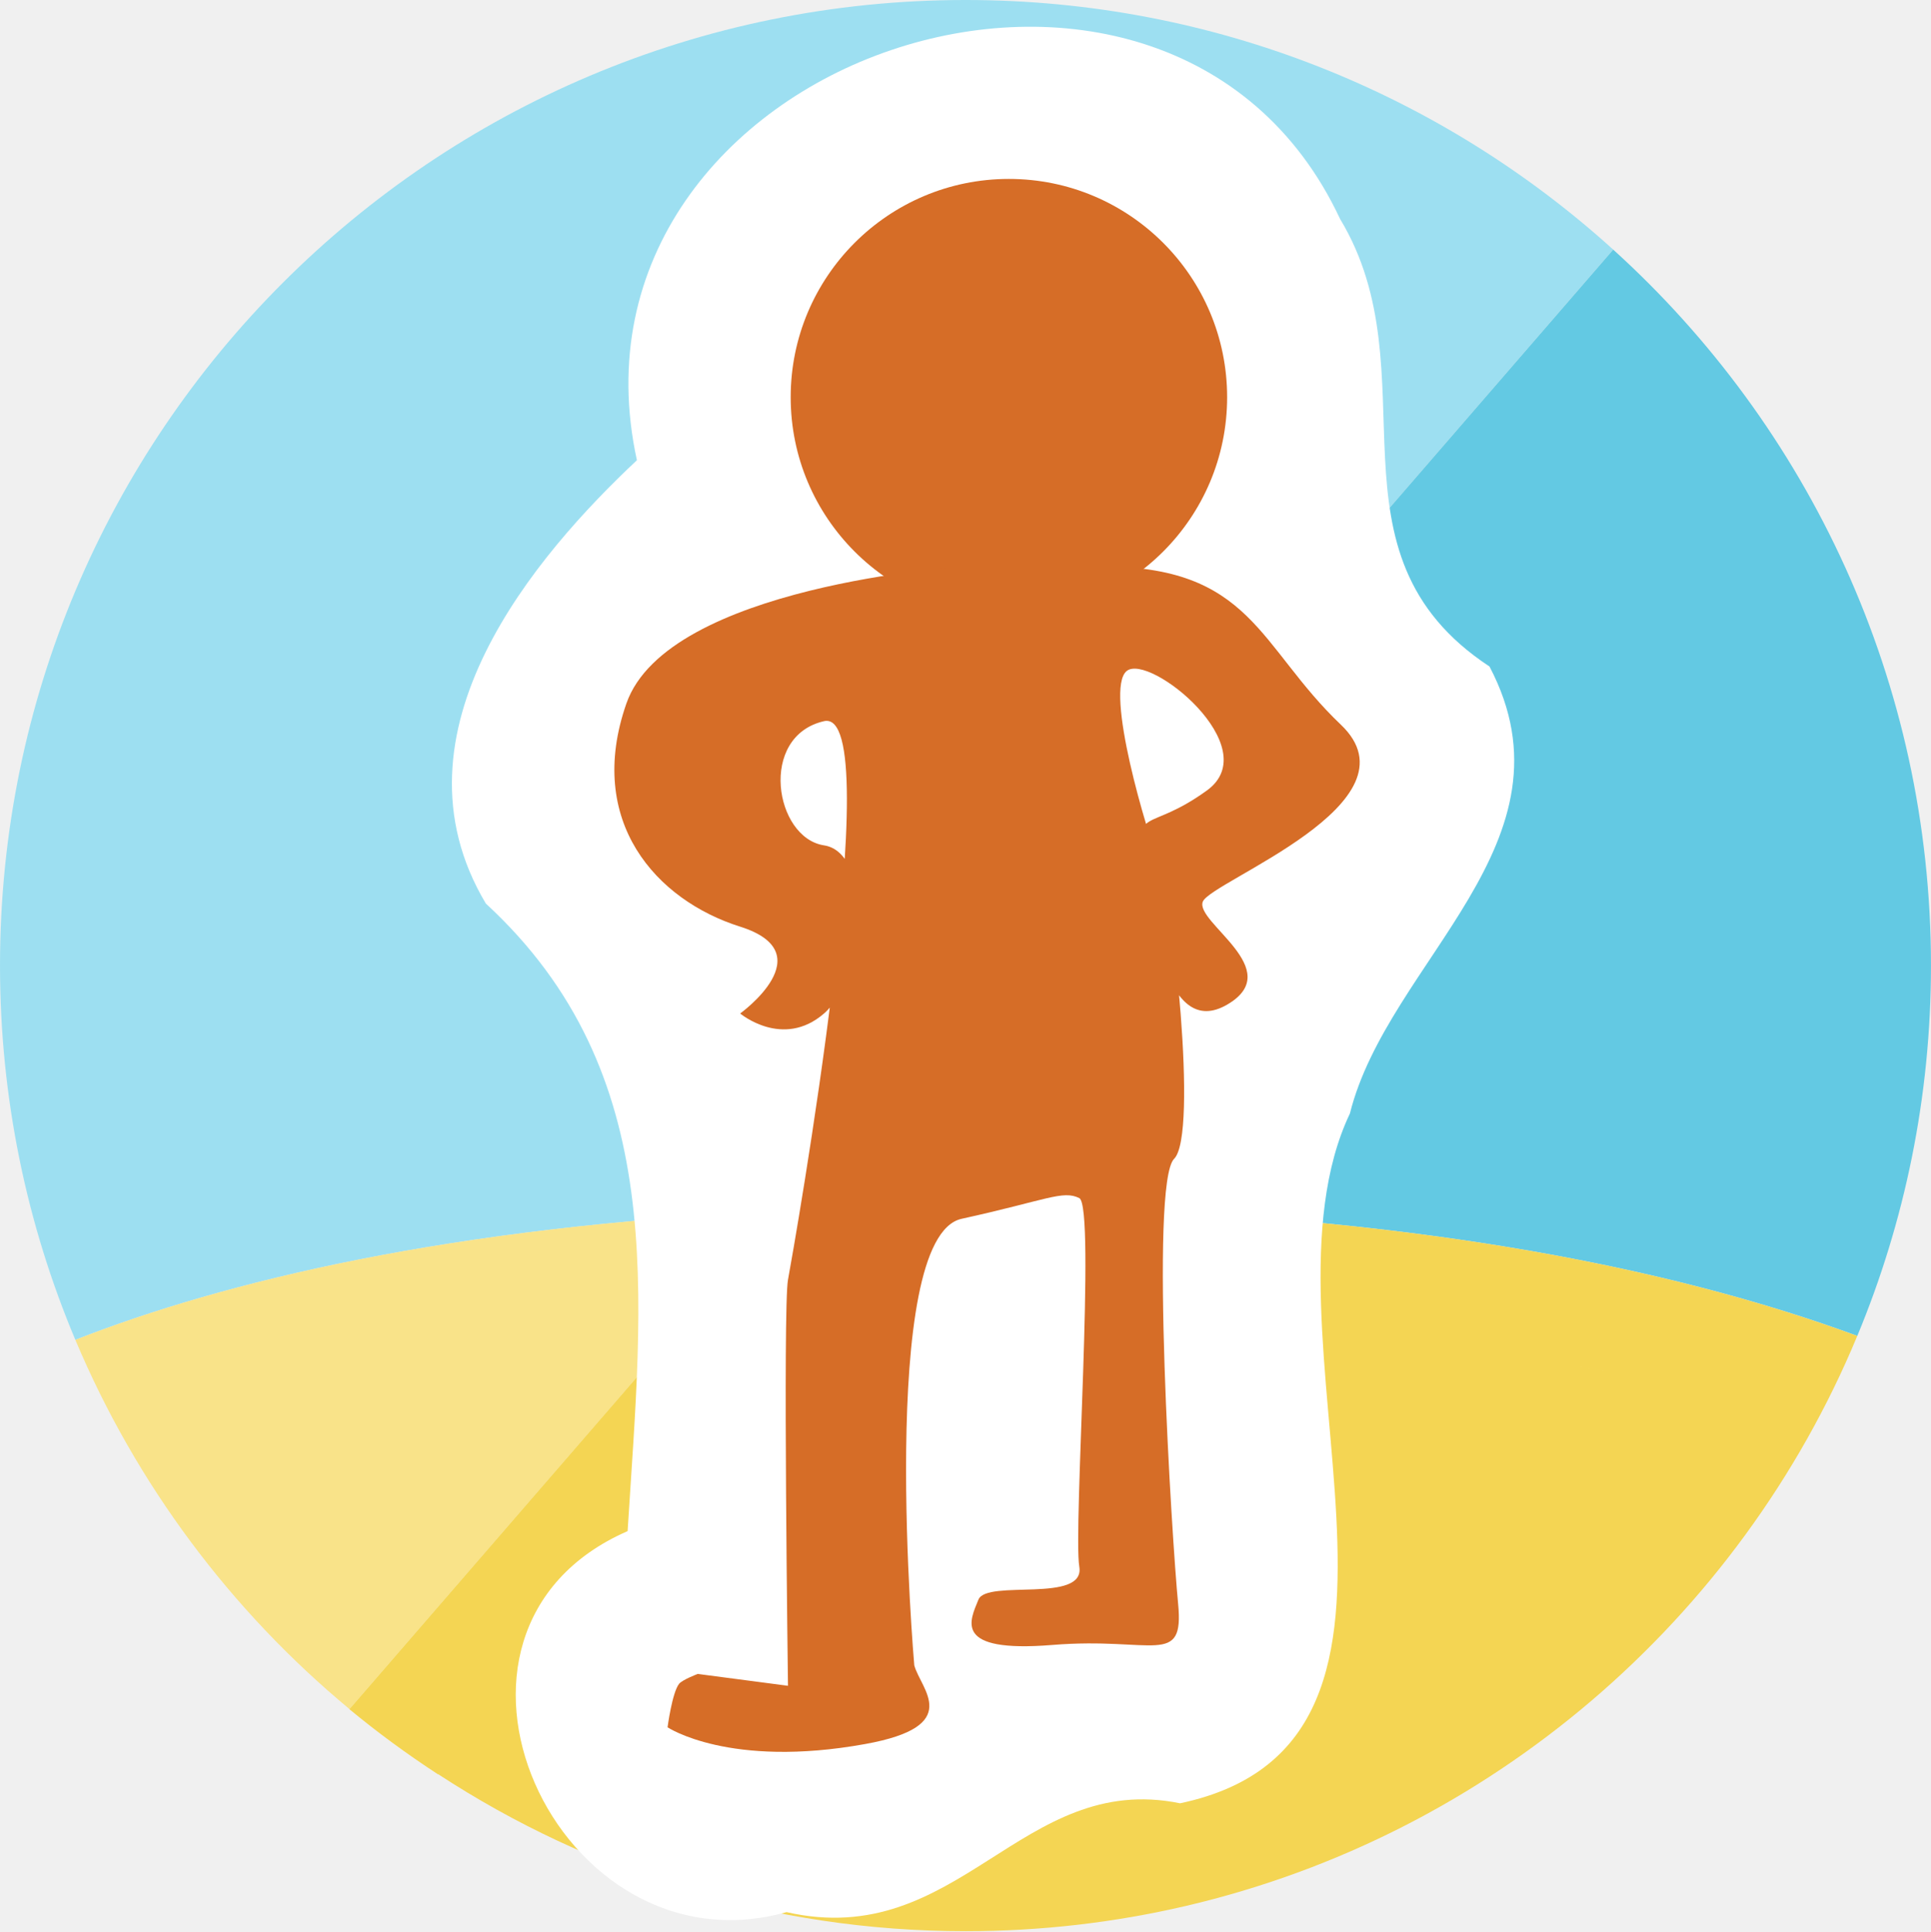
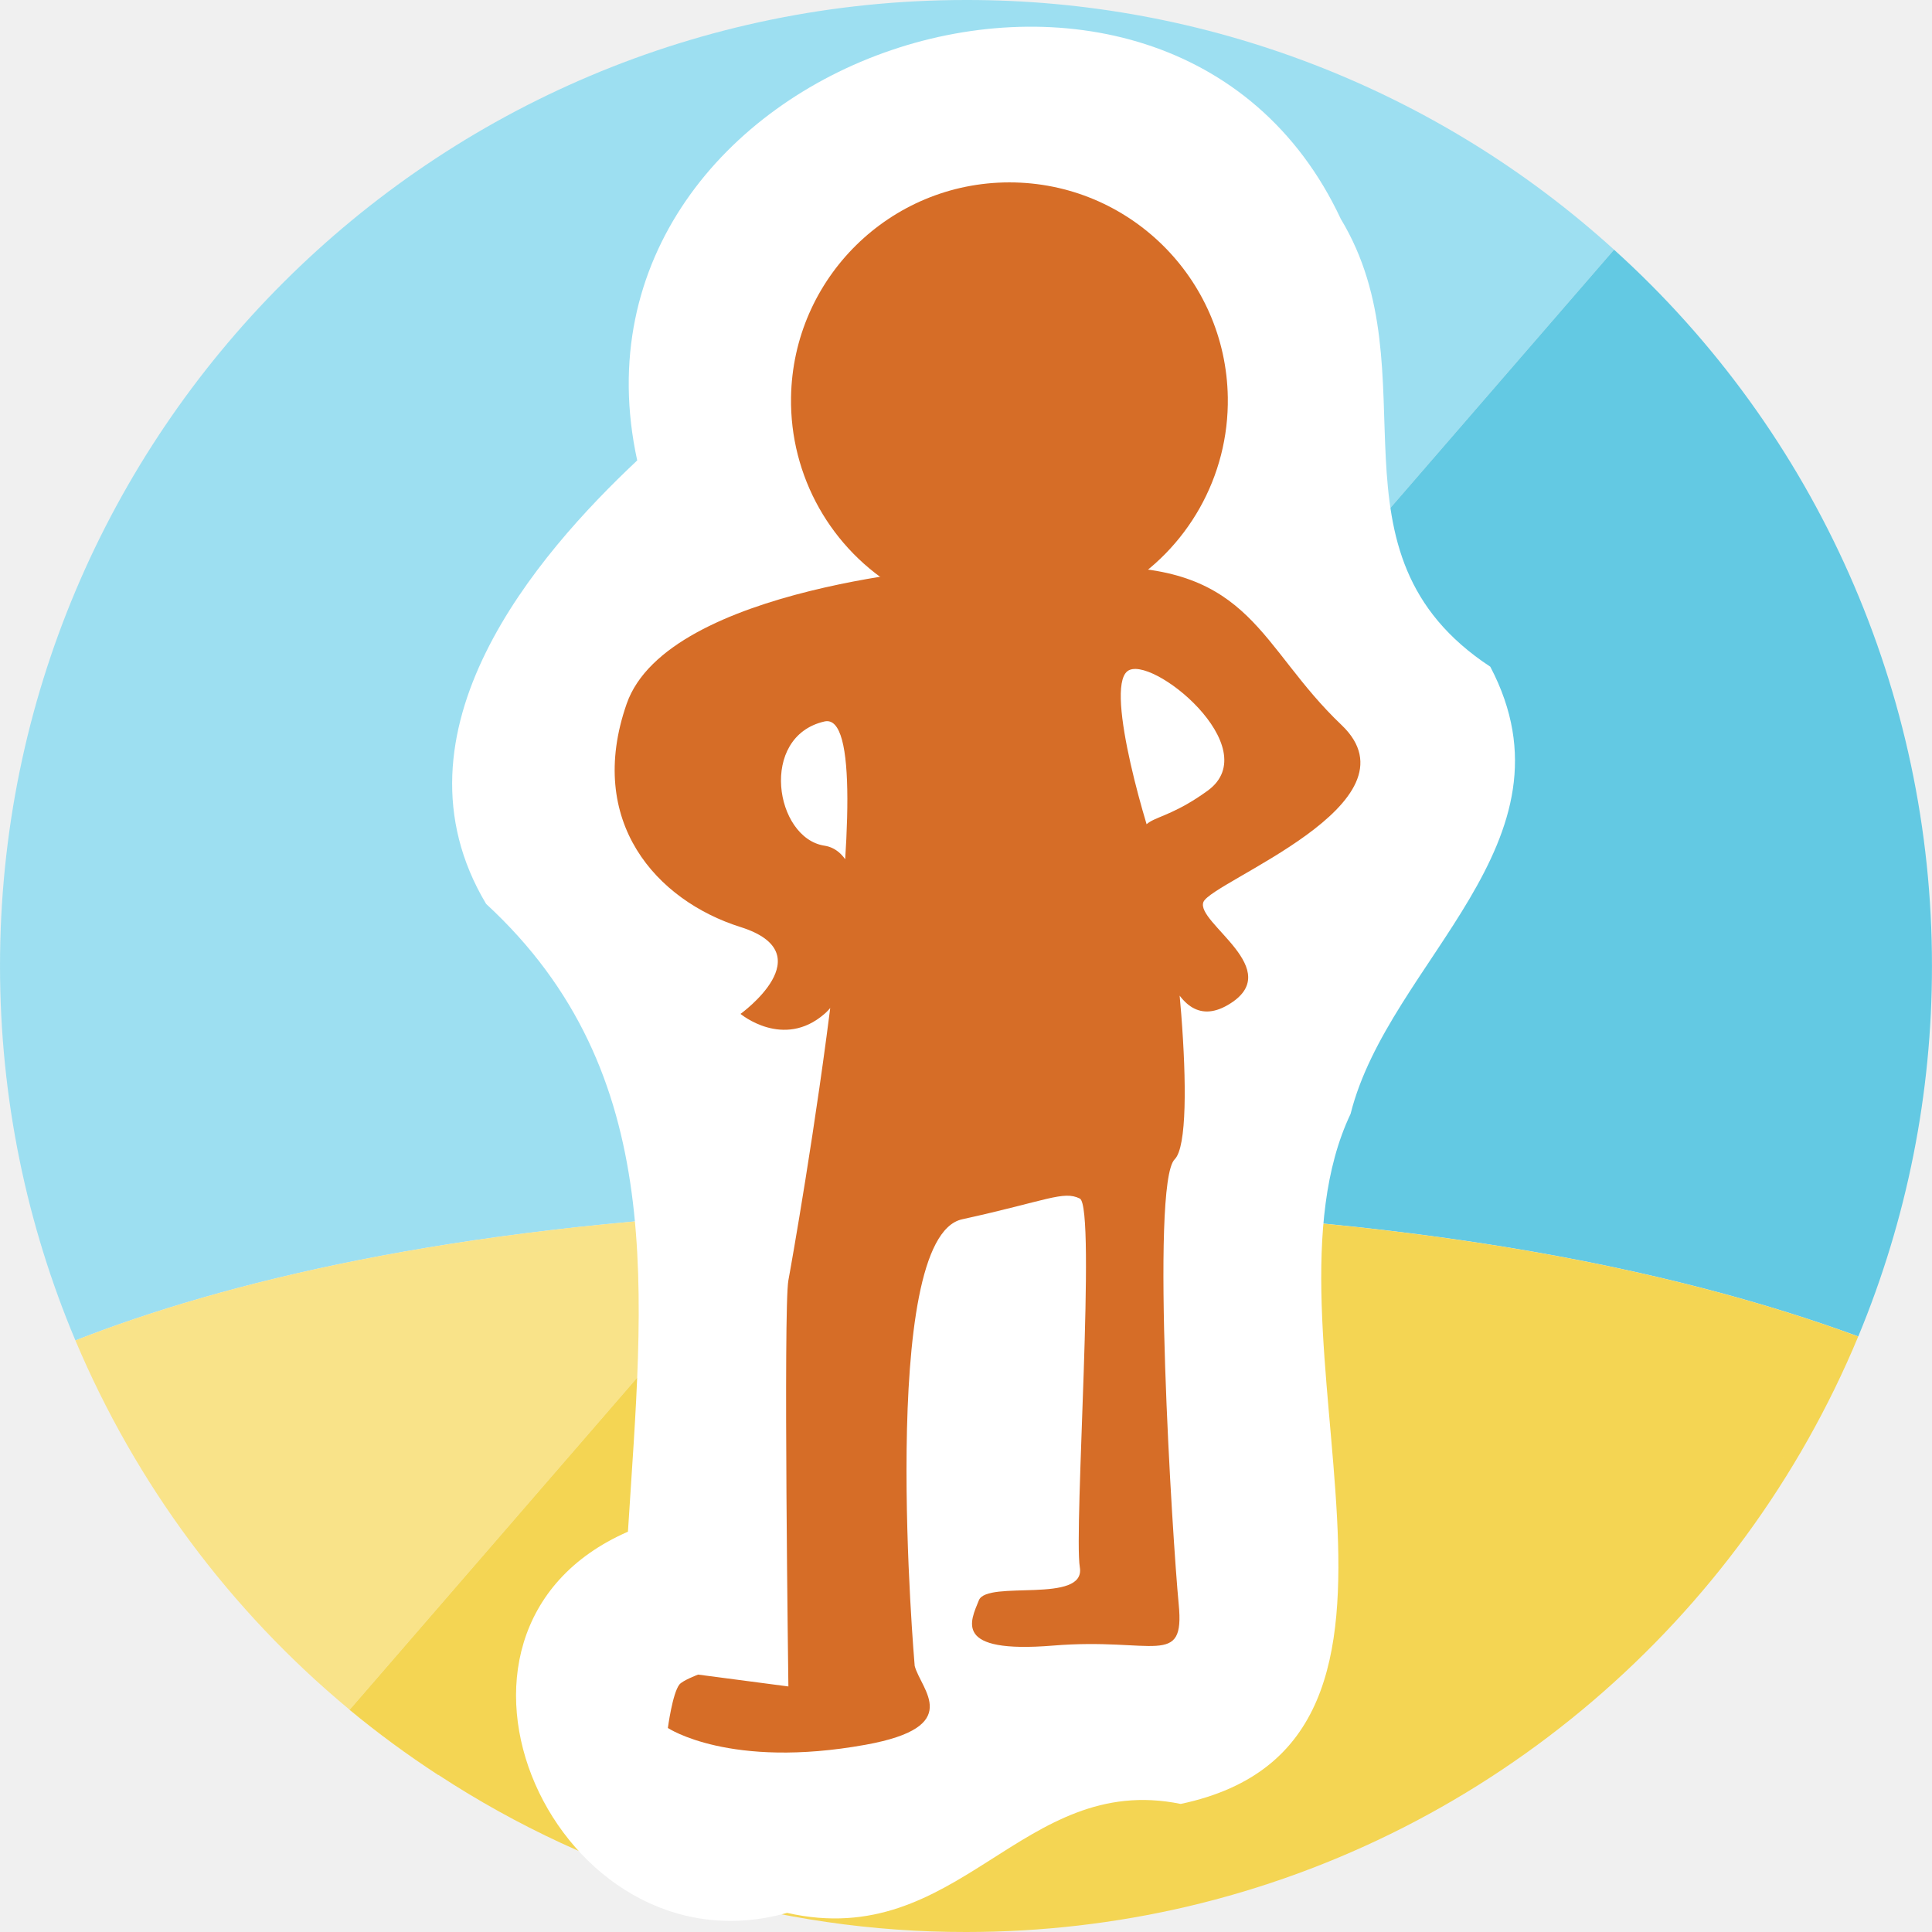
- <svg xmlns="http://www.w3.org/2000/svg" width="35.028mm" height="35.029mm" viewBox="0 0 35.028 35.029" version="1.1" id="svg9739">
-   <defs id="defs9733">
-     <clipPath clipPathUnits="userSpaceOnUse" id="clipPath5920-2-0-1-7">
-       <path d="M 189.331,965.049 H 209.73 V 944.65 h -20.399 z" id="path5918-7-6-0-6" />
-     </clipPath>
-     <clipPath clipPathUnits="userSpaceOnUse" id="clipPath5920-2-0-1">
-       <path d="M 189.331,965.049 H 209.73 V 944.65 h -20.399 z" id="path5918-7-6-0" />
-     </clipPath>
-     <clipPath clipPathUnits="userSpaceOnUse" id="clipPath6484-9-8-8">
-       <path d="m 322.722,966.045 h 26.585 V 939.46 h -26.585 z" id="path6482-1-5-2" />
-     </clipPath>
-   </defs>
-   <g id="layer1" transform="translate(-49.39487,-224.4873)">
-     <g id="g17789" transform="matrix(0.3527778,0,0,-0.3527778,-362.3796,62.69311)">
-       <path d="m 1250.188,-471.462 c -8.808,7.974 -20.489,12.833 -33.307,12.833 -27.419,0 -49.646,-22.228 -49.646,-49.647 0,-6.825 1.383,-13.325 3.875,-19.243 7.642,2.991 19.221,5.834 36.271,6.62 z" style="fill:#9ddff1;fill-opacity:1;fill-rule:nonzero;stroke:none;stroke-width:1" id="path1710-2-5" />
-       <path d="m 1216.881,-520.68 c 21.945,0 36.515,-3.195 45.858,-6.636 2.437,5.864 3.789,12.293 3.789,19.039 0,14.602 -6.306,27.73 -16.34,36.814 l -42.808,-49.437 c 3.001,0.139 6.152,0.22 9.501,0.22" style="fill:#63c9e3;fill-opacity:1;fill-rule:nonzero;stroke:none;stroke-width:1" id="path1714-7-3" />
-       <path d="m 1185.208,-546.505 22.172,25.606 c -17.05,-0.786 -28.629,-3.629 -36.27,-6.62 3.123,-7.418 7.991,-13.921 14.098,-18.986" style="fill:#f9e389;fill-opacity:1;fill-rule:nonzero;stroke:none;stroke-width:1" id="path1718-3-5" />
-       <path id="path1722-3-1" transform="matrix(0.75,0,0,-0.75,920.8551,497.8102)" d="m 394.701,1357.986 c -4.464,0 -8.668,0.108 -12.668,0.293 l -2.914,3.365 c 0.329,0.059 0.698,0.127 1.1,0.201 l 22.533,3.918 c 0,0 7.05,0.366 15.752,1.119 -4.165,1.479 -9.847,3.409 -9.469,3.568 0.091,0.037 0.181,0.075 0.271,0.113 0.121,0.051 0.242,0.102 0.363,0.154 0.125,0.053 0.25,0.105 0.375,0.16 0.111,0.047 0.219,0.094 0.33,0.141 0.133,0.059 0.268,0.117 0.402,0.176 0.108,0.048 0.218,0.095 0.326,0.143 0.136,0.06 0.272,0.12 0.406,0.18 0.104,0.047 0.207,0.092 0.311,0.139 0.141,0.064 0.284,0.129 0.426,0.193 l 0.295,0.137 c 0.137,0.064 0.274,0.127 0.41,0.191 0.103,0.048 0.203,0.097 0.305,0.145 0.136,0.065 0.272,0.13 0.406,0.195 0.093,0.045 0.186,0.09 0.279,0.137 0.159,0.079 0.315,0.158 0.471,0.236 0.064,0.033 0.129,0.066 0.193,0.1 0.219,0.113 0.433,0.225 0.643,0.338 0.035,0.02 0.067,0.038 0.102,0.057 0.171,0.093 0.34,0.188 0.504,0.281 0.065,0.039 0.128,0.076 0.193,0.113 0.129,0.076 0.257,0.152 0.381,0.229 0.069,0.043 0.136,0.086 0.203,0.127 0.113,0.071 0.225,0.142 0.332,0.213 0.068,0.045 0.135,0.089 0.201,0.135 0.099,0.068 0.195,0.135 0.287,0.203 0.065,0.047 0.128,0.094 0.189,0.141 0.089,0.067 0.173,0.132 0.256,0.197 0.056,0.047 0.111,0.093 0.166,0.139 0.079,0.068 0.153,0.133 0.227,0.201 0.047,0.044 0.095,0.088 0.141,0.131 0.071,0.071 0.135,0.14 0.197,0.211 0.036,0.04 0.076,0.081 0.109,0.121 0.064,0.077 0.121,0.153 0.176,0.23 0.021,0.031 0.046,0.063 0.066,0.094 0.069,0.107 0.127,0.215 0.172,0.32 0,0.013 3.4e-4,0.018 0.014,0.027 0.04,0.096 0.069,0.191 0.088,0.285 0,0.033 3.4e-4,0.068 0.014,0.102 0,0.069 0.014,0.137 0.014,0.205 0,0.039 -0.013,0.078 -0.019,0.115 -0.013,0.061 -0.024,0.124 -0.045,0.184 -0.015,0.041 -0.035,0.083 -0.055,0.123 -0.028,0.057 -0.059,0.115 -0.098,0.172 -0.027,0.04 -0.058,0.079 -0.09,0.119 -0.045,0.055 -0.098,0.109 -0.154,0.164 -0.04,0.039 -0.082,0.077 -0.127,0.115 -0.065,0.055 -0.139,0.109 -0.217,0.162 -0.053,0.036 -0.104,0.073 -0.164,0.109 -0.087,0.055 -0.186,0.106 -0.287,0.158 -0.064,0.035 -0.125,0.068 -0.195,0.102 -0.119,0.056 -0.253,0.111 -0.389,0.166 -0.067,0.027 -0.127,0.055 -0.199,0.082 -0.215,0.08 -0.445,0.16 -0.697,0.236 -17.499,5.297 -50.534,9.916 -57.977,17.795 10.393,6.792 22.804,10.752 36.148,10.752 5.195,0 10.25,-0.6 15.1,-1.732 -2.9e-4,0 3e-4,0 0,0 20.876,-4.877 37.95,-19.636 46.029,-39.074 -12.457,-4.588 -31.884,-8.848 -61.143,-8.848 z m 27.061,9.195 c 1.721,0.162 3.447,0.338 5.207,0.529 -1.752,-0.19 -3.493,-0.368 -5.207,-0.529 z m 8.584,0.908 c 0.352,0.042 0.7,0.083 1.051,0.127 -0.348,-0.043 -0.7,-0.085 -1.051,-0.127 z m 6.027,0.805 c 1.02,0.153 2.02,0.308 2.98,0.473 -0.96,-0.164 -1.961,-0.32 -2.98,-0.473 z m 3.777,0.619 c 0.687,0.123 1.358,0.248 2.002,0.377 -0.646,-0.129 -1.313,-0.254 -2.002,-0.377 z m 3.207,0.629 c 0.537,0.117 1.047,0.236 1.543,0.357 -0.496,-0.122 -1.006,-0.241 -1.543,-0.357 z m 6.984,2.301 c 0.015,0.01 0.031,0.02 0.045,0.029 -0.014,-0.01 -0.03,-0.02 -0.045,-0.029 z m 0.381,0.271 c 0.048,0.038 0.093,0.075 0.137,0.113 -0.043,-0.038 -0.089,-0.075 -0.137,-0.113 z m 0.387,0.355 c 0.021,0.024 0.032,0.048 0.051,0.072 -0.019,-0.024 -0.03,-0.049 -0.051,-0.072 z M 450.84,1375 c -0.059,0.054 -0.117,0.109 -0.186,0.164 0.068,-0.055 0.127,-0.11 0.186,-0.164 z m -0.525,0.416 c -0.094,0.064 -0.202,0.129 -0.309,0.193 0.107,-0.065 0.214,-0.129 0.309,-0.193 z m -0.947,0.547 c -0.179,0.091 -0.359,0.183 -0.562,0.275 0.204,-0.093 0.383,-0.184 0.562,-0.275 z m -1.154,0.527 c -0.132,0.055 -0.269,0.109 -0.41,0.164 0.141,-0.055 0.278,-0.109 0.41,-0.164 z m -5.229,1.68 c -0.164,0.043 -0.329,0.085 -0.498,0.129 0.169,-0.043 0.334,-0.086 0.498,-0.129 z" style="fill:#f4d553;fill-opacity:1;fill-rule:nonzero;stroke:none;stroke-width:1.333" />
-       <path d="m 1203.752,-523.18 1.437,-0.25 0.01,0.01 c -0.912,0.163 -1.442,0.244 -1.442,0.244" style="fill:#f9e389;fill-opacity:1;fill-rule:nonzero;stroke:none;stroke-width:1" id="path1726-2-1" />
-       <path d="m 1205.195,-523.424 -0.01,-0.01 0.829,-0.144 c -0.301,0.056 -0.577,0.106 -0.824,0.15" style="fill:#f9e389;fill-opacity:1;fill-rule:nonzero;stroke:none;stroke-width:1" id="path1730-3-4" />
-       <path d="m 1233.776,-536.336 c 0.053,0.02 0.098,0.041 0.148,0.061 0.102,0.041 0.203,0.083 0.293,0.125 0.052,0.025 0.097,0.05 0.146,0.076 0.075,0.039 0.149,0.078 0.215,0.119 0.044,0.027 0.083,0.055 0.124,0.083 0.057,0.039 0.112,0.079 0.161,0.12 0.035,0.029 0.066,0.058 0.096,0.087 0.043,0.041 0.081,0.082 0.115,0.123 0.025,0.03 0.048,0.06 0.069,0.091 0.028,0.042 0.052,0.085 0.073,0.128 0.014,0.03 0.029,0.06 0.04,0.091 0.016,0.045 0.026,0.092 0.034,0.138 0.01,0.029 0.012,0.057 0.014,0.086 0,0.051 -10e-4,0.103 -0.01,0.155 0,0.025 0,0.05 -0.01,0.075 -0.014,0.071 -0.036,0.143 -0.066,0.215 0,0.01 0,0.013 -0.01,0.02 -0.034,0.079 -0.078,0.16 -0.13,0.24 -0.015,0.024 -0.034,0.047 -0.051,0.07 -0.04,0.058 -0.082,0.116 -0.131,0.174 -0.025,0.03 -0.054,0.06 -0.081,0.09 -0.047,0.053 -0.095,0.105 -0.149,0.158 -0.033,0.032 -0.069,0.065 -0.105,0.098 -0.054,0.051 -0.11,0.101 -0.17,0.152 -0.04,0.034 -0.082,0.069 -0.125,0.103 -0.061,0.049 -0.125,0.099 -0.191,0.149 -0.046,0.035 -0.093,0.07 -0.142,0.105 -0.07,0.051 -0.142,0.101 -0.217,0.152 -0.049,0.034 -0.099,0.068 -0.15,0.102 -0.081,0.053 -0.164,0.106 -0.248,0.159 -0.051,0.032 -0.1,0.063 -0.152,0.095 -0.093,0.057 -0.19,0.114 -0.287,0.171 -0.048,0.028 -0.095,0.056 -0.145,0.085 -0.123,0.07 -0.249,0.141 -0.378,0.211 -0.026,0.014 -0.05,0.028 -0.077,0.043 -0.156,0.084 -0.317,0.169 -0.481,0.254 -0.047,0.025 -0.097,0.049 -0.146,0.074 -0.116,0.059 -0.233,0.118 -0.352,0.178 -0.069,0.034 -0.139,0.068 -0.209,0.102 -0.101,0.049 -0.202,0.098 -0.305,0.147 -0.075,0.036 -0.152,0.072 -0.228,0.108 -0.102,0.048 -0.204,0.096 -0.307,0.144 -0.074,0.034 -0.148,0.068 -0.223,0.102 -0.106,0.048 -0.212,0.097 -0.319,0.145 -0.077,0.035 -0.155,0.069 -0.232,0.104 -0.102,0.045 -0.203,0.09 -0.305,0.135 -0.082,0.036 -0.163,0.072 -0.245,0.107 -0.1,0.044 -0.201,0.088 -0.302,0.131 -0.082,0.036 -0.165,0.071 -0.247,0.106 -0.094,0.041 -0.188,0.08 -0.281,0.12 -0.091,0.039 -0.183,0.078 -0.273,0.116 -0.068,0.029 -0.135,0.057 -0.203,0.085 -0.446,0.188 -0.886,0.37 -1.308,0.544 l -7.579,-1.529 -16.037,4.718 -17.5,-20.211 c 1.451,-1.203 2.978,-2.319 4.561,-3.353 5.582,5.909 30.36,9.373 43.483,13.346 0.19,0.057 0.363,0.117 0.524,0.177" style="fill:#f9e389;fill-opacity:1;fill-rule:nonzero;stroke:none;stroke-width:1" id="path1794-8-1" />
-       <path d="m 1231.663,-531.858 c 0.049,-0.025 0.098,-0.049 0.146,-0.074 -0.048,0.025 -0.097,0.049 -0.146,0.074" style="fill:#f9e389;fill-opacity:1;fill-rule:nonzero;stroke:none;stroke-width:1" id="path1802-4-4" />
-       <path d="m 1232.745,-532.44 c 0.05,-0.029 0.097,-0.057 0.145,-0.085 -0.048,0.028 -0.095,0.056 -0.145,0.085" style="fill:#f9e389;fill-opacity:1;fill-rule:nonzero;stroke:none;stroke-width:1" id="path1806-6-9" />
-       <path d="m 1232.29,-532.186 c 0.026,-0.014 0.051,-0.029 0.077,-0.043 -0.026,0.014 -0.051,0.029 -0.077,0.043" style="fill:#f9e389;fill-opacity:1;fill-rule:nonzero;stroke:none;stroke-width:1" id="path1810-5-0" />
-       <path d="m 1233.177,-532.696 c 0.052,-0.032 0.101,-0.064 0.152,-0.095 -0.05,0.031 -0.1,0.063 -0.152,0.095" style="fill:#f9e389;fill-opacity:1;fill-rule:nonzero;stroke:none;stroke-width:1" id="path1814-3-1" />
-       <path d="m 1231.102,-531.578 c 0.07,-0.034 0.14,-0.068 0.209,-0.102 -0.069,0.034 -0.139,0.068 -0.209,0.102" style="fill:#f9e389;fill-opacity:1;fill-rule:nonzero;stroke:none;stroke-width:1" id="path1818-4-4" />
-       <path d="m 1227.632,-530.028 c -0.447,0.187 -0.886,0.37 -1.308,0.544 0.422,-0.174 0.862,-0.357 1.308,-0.544" style="fill:#f9e389;fill-opacity:1;fill-rule:nonzero;stroke:none;stroke-width:1" id="path1822-7-4" />
-       <path d="m 1230.569,-531.323 c 0.076,-0.036 0.153,-0.072 0.229,-0.108 -0.076,0.036 -0.153,0.072 -0.229,0.108" style="fill:#f9e389;fill-opacity:1;fill-rule:nonzero;stroke:none;stroke-width:1" id="path1826-4-3" />
-       <path d="m 1228.938,-530.586 c 0.082,-0.036 0.163,-0.071 0.245,-0.107 -0.082,0.036 -0.163,0.071 -0.245,0.107" style="fill:#f9e389;fill-opacity:1;fill-rule:nonzero;stroke:none;stroke-width:1" id="path1830-7-2" />
-       <path d="m 1227.835,-530.113 c 0.091,-0.038 0.182,-0.077 0.273,-0.116 -0.091,0.039 -0.182,0.078 -0.273,0.116" style="fill:#f9e389;fill-opacity:1;fill-rule:nonzero;stroke:none;stroke-width:1" id="path1834-1-5" />
-       <path d="m 1228.389,-530.349 c 0.082,-0.035 0.165,-0.071 0.247,-0.106 -0.082,0.035 -0.165,0.071 -0.247,0.106" style="fill:#f9e389;fill-opacity:1;fill-rule:nonzero;stroke:none;stroke-width:1" id="path1838-4-1" />
-       <path d="m 1229.488,-530.828 c 0.078,-0.035 0.155,-0.069 0.233,-0.104 -0.078,0.035 -0.155,0.069 -0.233,0.104" style="fill:#f9e389;fill-opacity:1;fill-rule:nonzero;stroke:none;stroke-width:1" id="path1842-0-3" />
-       <path d="m 1230.039,-531.077 c 0.074,-0.034 0.149,-0.068 0.222,-0.102 -0.074,0.034 -0.148,0.068 -0.222,0.102" style="fill:#f9e389;fill-opacity:1;fill-rule:nonzero;stroke:none;stroke-width:1" id="path1846-4-2" />
-       <path d="m 1235.038,-534.233 c 0.016,-0.023 0.036,-0.047 0.05,-0.07 -0.014,0.023 -0.034,0.047 -0.05,0.07" style="fill:#f9e389;fill-opacity:1;fill-rule:nonzero;stroke:none;stroke-width:1" id="path1850-8-6" />
-       <path d="m 1234.702,-535.872 c -0.04,-0.028 -0.079,-0.056 -0.124,-0.083 0.045,0.027 0.084,0.055 0.124,0.083" style="fill:#f9e389;fill-opacity:1;fill-rule:nonzero;stroke:none;stroke-width:1" id="path1854-3-0" />
-       <path d="m 1234.826,-533.969 c 0.027,-0.03 0.056,-0.06 0.081,-0.09 -0.025,0.03 -0.054,0.06 -0.081,0.09" style="fill:#f9e389;fill-opacity:1;fill-rule:nonzero;stroke:none;stroke-width:1" id="path1858-3-6" />
-       <path d="m 1234.572,-533.713 c 0.036,-0.033 0.072,-0.066 0.105,-0.099 -0.033,0.033 -0.069,0.066 -0.105,0.099" style="fill:#f9e389;fill-opacity:1;fill-rule:nonzero;stroke:none;stroke-width:1" id="path1862-4-9" />
-       <path d="m 1235.256,-535.232 c -0.011,-0.031 -0.026,-0.06 -0.041,-0.091 0.015,0.03 0.03,0.06 0.041,0.091" style="fill:#f9e389;fill-opacity:1;fill-rule:nonzero;stroke:none;stroke-width:1" id="path1866-6-6" />
-       <path d="m 1235.291,-534.778 c 0,-0.025 0,-0.05 0.01,-0.075 0,0.025 0,0.05 -0.01,0.075" style="fill:#f9e389;fill-opacity:1;fill-rule:nonzero;stroke:none;stroke-width:1" id="path1870-1-8" />
-       <path d="m 1235.219,-534.543 c 0,-0.01 0,-0.013 0.01,-0.019 0,0.01 0,0.013 -0.01,0.019" style="fill:#f9e389;fill-opacity:1;fill-rule:nonzero;stroke:none;stroke-width:1" id="path1874-5-0" />
-       <path d="m 1234.959,-535.665 c -0.03,-0.029 -0.062,-0.058 -0.096,-0.087 0.034,0.029 0.066,0.058 0.096,0.087" style="fill:#f9e389;fill-opacity:1;fill-rule:nonzero;stroke:none;stroke-width:1" id="path1878-5-8" />
-       <path d="m 1234.277,-533.458 c 0.042,-0.034 0.085,-0.069 0.125,-0.103 -0.04,0.034 -0.083,0.069 -0.125,0.103" style="fill:#f9e389;fill-opacity:1;fill-rule:nonzero;stroke:none;stroke-width:1" id="path1882-4-6" />
-       <path d="m 1235.304,-535.008 c 0,-0.029 -0.01,-0.058 -0.014,-0.086 0.01,0.028 0.012,0.057 0.014,0.086" style="fill:#f9e389;fill-opacity:1;fill-rule:nonzero;stroke:none;stroke-width:1" id="path1886-6-7" />
-       <path d="m 1233.577,-532.95 c 0.052,-0.034 0.101,-0.068 0.151,-0.102 -0.05,0.034 -0.099,0.068 -0.151,0.102" style="fill:#f9e389;fill-opacity:1;fill-rule:nonzero;stroke:none;stroke-width:1" id="path1890-6-5" />
-       <path d="m 1233.944,-533.204 c 0.049,-0.035 0.096,-0.07 0.142,-0.105 -0.046,0.035 -0.093,0.07 -0.142,0.105" style="fill:#f9e389;fill-opacity:1;fill-rule:nonzero;stroke:none;stroke-width:1" id="path1894-9-4" />
-       <path d="m 1235.143,-535.451 c -0.021,-0.03 -0.044,-0.06 -0.068,-0.09 0.024,0.03 0.047,0.06 0.068,0.09" style="fill:#f9e389;fill-opacity:1;fill-rule:nonzero;stroke:none;stroke-width:1" id="path1898-6-4" />
-       <path d="m 1233.925,-536.275 c -0.05,-0.02 -0.095,-0.041 -0.148,-0.061 0.053,0.02 0.098,0.041 0.148,0.061" style="fill:#f9e389;fill-opacity:1;fill-rule:nonzero;stroke:none;stroke-width:1" id="path1902-7-6" />
-       <path d="m 1234.363,-536.074 c -0.048,-0.025 -0.094,-0.051 -0.146,-0.076 0.052,0.025 0.098,0.051 0.146,0.076" style="fill:#f9e389;fill-opacity:1;fill-rule:nonzero;stroke:none;stroke-width:1" id="path1906-5-0" />
-       <path d="m 1225.426,-529.113 c -0.232,0.096 -0.459,0.191 -0.674,0.281 0.215,-0.09 0.442,-0.185 0.674,-0.281" style="fill:#f7f8f8;fill-opacity:1;fill-rule:nonzero;stroke:none;stroke-width:1" id="path1910-6-5" />
-       <path d="m 1225.874,-529.298 c -0.059,0.024 -0.12,0.049 -0.178,0.074 0.058,-0.025 0.119,-0.05 0.178,-0.074" style="fill:#f7f8f8;fill-opacity:1;fill-rule:nonzero;stroke:none;stroke-width:1" id="path1914-4-5" />
-       <path d="m 1226.324,-529.484 c -0.154,0.064 -0.3,0.124 -0.45,0.186 -0.059,0.024 -0.119,0.049 -0.178,0.073 -0.091,0.038 -0.181,0.075 -0.27,0.112 -0.232,0.096 -0.459,0.191 -0.673,0.281 -6.677,2.807 -14.846,4.535 -18.733,5.258 l -0.83,0.144 -2.481,-2.865 16.037,-4.718 z" style="fill:#f9e389;fill-opacity:1;fill-rule:nonzero;stroke:none;stroke-width:1" id="path1922-0-3" />
-       <path d="m 1206.019,-523.574 c 3.887,-0.723 12.057,-2.451 18.733,-5.258 0.215,-0.09 0.442,-0.185 0.674,-0.281 0.089,-0.037 0.178,-0.074 0.27,-0.112 0.058,-0.024 0.119,-0.049 0.178,-0.073 0.148,-0.061 0.297,-0.123 0.449,-0.186 l 8.172,1.866 c -10.397,2.182 -27.115,6.718 -27.115,6.718 0,0 -3.037,-0.151 -5.602,-0.364 -3.422,-0.284 -5.649,-0.528 -5.649,-0.528 z" style="fill:#f9e389;fill-opacity:1;fill-rule:nonzero;stroke:none;stroke-width:1" id="path1926-0-9" />
-       <path d="m 1226.324,-529.484 v 0 c -0.152,0.063 -0.302,0.125 -0.45,0.186 0.15,-0.062 0.296,-0.122 0.45,-0.186" style="fill:#f7f8f8;fill-opacity:1;fill-rule:nonzero;stroke:none;stroke-width:1" id="path1930-2-1" />
-       <path d="m 1225.696,-529.224 c -0.092,0.038 -0.18,0.075 -0.27,0.112 0.089,-0.037 0.179,-0.075 0.27,-0.112" style="fill:#f7f8f8;fill-opacity:1;fill-rule:nonzero;stroke:none;stroke-width:1" id="path1934-5-5" />
-       <path d="m 1233.752,-529.096 0.061,0.698 -4.397,-0.698 z" style="fill:#f9e389;fill-opacity:1;fill-rule:nonzero;stroke:none;stroke-width:1" id="path1946-5-0" />
-       <path d="m 1233.813,-528.399 0.856,0.136 0.064,0.77 -0.851,-0.114 z" style="fill:#f9e389;fill-opacity:1;fill-rule:nonzero;stroke:none;stroke-width:1" id="path1958-6-4" />
-       <path d="m 1227.836,-530.113 c -0.068,0.029 -0.135,0.057 -0.203,0.085 -0.446,0.188 -0.886,0.37 -1.308,0.544 l -7.579,-1.529 -16.037,4.718 -17.5,-20.211 c 1.451,-1.203 2.978,-2.319 4.561,-3.353" style="fill:#f4d553;fill-opacity:1;fill-rule:nonzero;stroke:none;stroke-width:1" id="path1794-8-0" />
-       <g id="g17292" transform="matrix(0.9238871,0,0,0.9238871,440.4207,30.6627)">
-         <g style="fill:#f9e3f9;fill-opacity:1" id="g17008-9-4" transform="matrix(3.666595,0,0,3.666595,-2375.483,1634.074)">
-           <path id="path1986-0-6-3" d="m 874.367,-619.127 c -3.488,-0.979 -5.893,4.263 -2.412,5.783 0.225,3.602 0.64,6.95 -2.152,9.525 -1.56,2.612 0.779,5.307 2.293,6.729 -1.333,6.11 8.054,9.265 10.674,3.662 1.418,-2.349 -0.354,-5.067 2.268,-6.793 1.403,-2.668 -1.539,-4.464 -2.119,-6.785 -1.571,-3.302 1.881,-9.529 -2.578,-10.469 -2.414,0.494 -3.355,-2.246 -5.973,-1.652 z" style="fill:#ffffff;fill-opacity:1;fill-rule:nonzero;stroke:none;stroke-width:1" />
-         </g>
-         <g id="g17008-9" transform="matrix(3.666595,0,0,3.666595,-2359.517,1626.878)">
-           <path d="m 876.701,-594.171 c 0,-1.829 -1.483,-3.313 -3.313,-3.313 -1.829,0 -3.312,1.484 -3.312,3.313 0,1.829 1.483,3.313 3.312,3.313 1.83,0 3.313,-1.484 3.313,-3.313" style="fill:#d66d27;fill-opacity:1;fill-rule:nonzero;stroke:none;stroke-width:1" id="path1986-0-6" />
-           <path d="m 872.671,-596.741 c 0,0 -4.464,-0.29 -5.089,-2.079 -0.625,-1.789 0.454,-2.986 1.727,-3.387 1.273,-0.402 0,-1.318 0,-1.318 0,0 0.648,-0.542 1.273,0 0.625,0.541 0.75,2.438 0,2.552 -0.75,0.114 -1,1.655 0,1.885 1,0.229 -0.469,-8.062 -0.547,-8.479 -0.078,-0.417 0,-6.162 0,-6.162 l -1.37,0.18 c 0,0 -0.233,-0.088 -0.283,-0.15 -0.106,-0.134 -0.175,-0.66 -0.175,-0.66 0,0 0.937,-0.628 3,-0.254 1.506,0.272 0.841,0.831 0.745,1.195 0,0 -0.567,6.495 0.719,6.777 1.286,0.282 1.536,0.439 1.786,0.314 0.25,-0.125 -0.094,-5.032 0,-5.594 0.094,-0.563 -1.406,-0.188 -1.531,-0.5 -0.125,-0.313 -0.407,-0.813 1.125,-0.688 1.531,0.125 2,-0.343 1.906,0.625 -0.094,0.969 -0.434,6.381 -0.061,6.753 0.373,0.372 -0.033,3.997 -0.22,4.466 -0.188,0.469 -0.844,2.656 -0.5,2.938 0.343,0.281 2.125,-1.157 1.218,-1.813 -0.906,-0.656 -1.093,-0.219 -0.968,-1.125 0.125,-0.906 0.364,-2.656 1.276,-2.125 0.911,0.531 -0.495,1.25 -0.37,1.563 0.125,0.312 3.344,1.5 2.094,2.687 -1.25,1.188 -1.35,2.416 -3.657,2.399 -2.307,-0.017 -2.098,0 -2.098,0" style="fill:#d66d27;fill-opacity:1;fill-rule:nonzero;stroke:none;stroke-width:1" id="path1990-8-7" />
-         </g>
-       </g>
-     </g>
+ <svg xmlns="http://www.w3.org/2000/svg" width="132.391" height="132.393" viewBox="0 0 35.028 35.029">
+   <path d="M29.264 4.527A17.449 17.449 0 0017.514 0C7.841 0 0 7.842 0 17.514c0 2.408.488 4.701 1.367 6.789 2.696-1.055 6.78-2.058 12.796-2.336z" fill="#9ddff1" />
+   <path d="M17.514 21.89c7.742 0 12.882 1.127 16.178 2.341a17.46 17.46 0 001.336-6.716 17.47 17.47 0 00-5.764-12.988l-15.102 17.44a72.196 72.196 0 013.352-.077" fill="#63c9e3" />
+   <path d="M6.34 31l7.822-9.032c-6.014.277-10.1 1.28-12.795 2.335a17.563 17.563 0 004.974 6.698" fill="#f9e389" />
+   <path d="M17.514 21.89c-1.181 0-2.293.028-3.352.078l-.77.89.29.053 5.962 1.037s1.866.097 4.168.296c-1.102.391-2.606.902-2.505.944a6.301 6.301 0 01.168.07l.099.043.087.037.107.047.086.038.107.047.083.037.112.051.078.036.109.05.08.04a19.13 19.13 0 01.182.087l.124.062.051.027.17.09.027.014a8.362 8.362 0 01.286.165l.053.034.088.056.053.036a2.819 2.819 0 01.194.143l.044.037.06.053.037.034.052.056.03.032.046.061.017.025a.57.57 0 01.073.167c0 .01 0 .018.003.027 0 .019.004.037.004.055 0 .01-.003.02-.005.03-.004.016-.006.033-.012.049a.377.377 0 01-.105.153.619.619 0 01-.09.073c-.015.01-.028.02-.044.029a.978.978 0 01-.076.042.99.99 0 01-.155.07l-.052.022a3.027 3.027 0 01-.185.063c-4.63 1.401-13.37 2.624-15.34 4.708a17.423 17.423 0 009.565 2.845c1.374 0 2.712-.159 3.995-.458 5.523-1.29 10.04-5.196 12.178-10.339-3.296-1.214-8.435-2.34-16.177-2.34zm7.16 2.433zm2.271.24l.278.034-.278-.034zm1.595.213zm1 .164zm.848.166zm1.848.61l.012.007a.251.251 0 00-.012-.008zm.1.07zm.103.095l.013.019-.013-.019zm-.072.51c-.015.015-.03.03-.049.044l.05-.043zm-.139.11c-.024.018-.053.035-.081.052.028-.017.056-.034.081-.051zm-.25.145c-.048.024-.095.049-.149.073.054-.024.101-.049.149-.073zm-.306.14zm-1.383.444l-.132.034.132-.034z" fill="#f4d553" stroke-width="1.333" />
+   <path d="M12.883 22.772l.507.088.003-.003a22.763 22.763 0 00-.509-.086" fill="#f9e389" />
+   <path d="M13.391 22.858l-.003.004.292.05-.29-.053M23.474 27.413l.053-.021.103-.044.051-.027c.027-.014.053-.028.076-.042l.044-.03a.743.743 0 00.09-.072.507.507 0 00.091-.121l.014-.032a.297.297 0 00.012-.049.114.114 0 00.005-.03c0-.018 0-.037-.003-.055 0-.009 0-.018-.004-.026a.397.397 0 00-.023-.076c0-.004 0-.005-.004-.007a.571.571 0 00-.045-.085l-.018-.025a.777.777 0 00-.047-.061l-.028-.032a1.088 1.088 0 00-.053-.056l-.037-.034a1.529 1.529 0 00-.171-.143 2.056 2.056 0 00-.127-.09 3.44 3.44 0 00-.14-.092l-.054-.034-.101-.06-.051-.03a7.558 7.558 0 00-.134-.075l-.027-.015-.17-.09-.051-.026-.124-.062-.074-.036-.108-.052-.08-.038a31.84 31.84 0 00-.108-.051l-.079-.036-.112-.051-.082-.037-.108-.047-.086-.038a9.688 9.688 0 00-.107-.046l-.087-.038-.1-.042a19.547 19.547 0 00-.167-.071 63.59 63.59 0 00-.461-.192l-2.674.54-5.658-1.665-6.173 7.13c.512.424 1.05.818 1.609 1.183 1.969-2.085 10.71-3.307 15.34-4.708.067-.02.128-.042.184-.063M22.729 25.833l.051.027c-.016-.01-.034-.018-.051-.027M23.11 26.039l.052.03-.051-.03M22.95 25.95c.01.004.018.01.027.014l-.027-.015M23.263 26.13l.054.033-.054-.034M22.53 25.735l.075.036-.074-.036M22.343 25.645l.08.038-.08-.038M21.768 25.385l.086.037-.086-.037M21.378 25.218l.097.04-.097-.04M21.574 25.301l.087.037-.087-.037M21.961 25.47l.083.037-.083-.037M22.156 25.558l.078.036-.078-.036M23.92 26.671l.017.025-.017-.025" fill="#f9e389" />
+   <path d="M23.8 27.25c-.013.01-.027.02-.043.029l.044-.03M23.845 26.578c.01.01.02.021.028.032l-.028-.032M23.755 26.488c.013.011.026.023.037.035-.011-.012-.024-.024-.037-.035M23.997 27.024l-.015.032.015-.032M24.009 26.864c0 .008 0 .017.003.026 0-.009 0-.018-.003-.026M23.983 26.78c0 .004 0 .005.004.007 0-.003 0-.004-.004-.006M24.013 26.945c0 .01-.003.02-.005.03.004-.01.005-.02.005-.03M23.404 26.219l.053.036-.053-.036M23.527 27.392l-.053.021.053-.021M23.681 27.32l-.051.028.051-.027" fill="#f9e389" />
+   <path d="M20.687 24.93" fill="#f7f8f8" />
+   <path d="M20.845 24.996l-.159-.066-.062-.025-.096-.04a44.697 44.697 0 01-.237-.1c-2.355-.99-5.237-1.599-6.609-1.854l-.292-.05-.876 1.01 5.658 1.664z" fill="#f9e389" />
+   <path d="M13.682 22.911c1.372.255 4.254.865 6.609 1.855a62.447 62.447 0 00.396.164l.158.066 2.883-.659c-3.668-.77-9.565-2.37-9.565-2.37s-1.072.054-1.977.129c-1.207.1-1.993.186-1.993.186z" fill="#f9e389" />
+   <path d="M20.845 24.996a87.02 87.02 0 00-.159-.066l.16.066M20.624 24.904l-.096-.04.096.04" fill="#f7f8f8" />
+   <path d="M23.466 24.86l.021-.247-1.55.246zM23.487 24.613l.302-.048.023-.271-.3.04z" fill="#f9e389" />
+   <path d="M21.379 25.218a63.59 63.59 0 00-.533-.222l-2.674.54-5.658-1.665L6.341 31c.512.424 1.05.818 1.609 1.183" fill="#f4d553" />
+   <path d="M14.268 34.683c-4.168 1.17-7.042-5.095-2.883-6.912.27-4.304.765-8.305-2.572-11.383-1.864-3.122.932-6.341 2.74-8.04C9.961 1.044 21.178-2.725 24.31 3.97c1.694 2.807-.423 6.056 2.71 8.118 1.676 3.188-1.839 5.335-2.533 8.108-1.877 3.947 2.248 11.388-3.08 12.511-2.885-.59-4.01 2.684-7.138 1.975z" fill="#fff" />
+   <g fill="#d66d27">
+     <path d="M22.261 7.205a3.96 3.96 0 11-7.919-.001 3.96 3.96 0 017.919 0" />
+     <path d="M17.444 10.276s-5.335.346-6.082 2.484c-.746 2.138.543 3.569 2.064 4.048 1.522.48 0 1.575 0 1.575s.775.648 1.522 0c.746-.647.896-2.914 0-3.05-.897-.136-1.195-1.978 0-2.252 1.195-.274-.56 9.634-.654 10.132-.093.499 0 7.364 0 7.364l-1.637-.215s-.279.105-.339.18c-.126.16-.209.788-.209.788s1.12.75 3.585.304c1.8-.326 1.005-.994.89-1.429 0 0-.677-7.761.86-8.098 1.537-.337 1.836-.525 2.134-.376.3.15-.112 6.014 0 6.685.113.673-1.68.225-1.83.598-.149.374-.486.972 1.345.822 1.83-.15 2.39.41 2.278-.747-.112-1.158-.519-7.625-.073-8.07.446-.444-.04-4.776-.263-5.337-.225-.56-1.009-3.174-.597-3.51.41-.337 2.54 1.382 1.455 2.166-1.083.784-1.306.261-1.157 1.344.15 1.083.435 3.174 1.525 2.54 1.089-.635-.591-1.494-.442-1.868.15-.373 3.996-1.793 2.502-3.211-1.493-1.42-1.613-2.888-4.37-2.867-2.757.02-2.507 0-2.507 0" />
  </g>
</svg>
